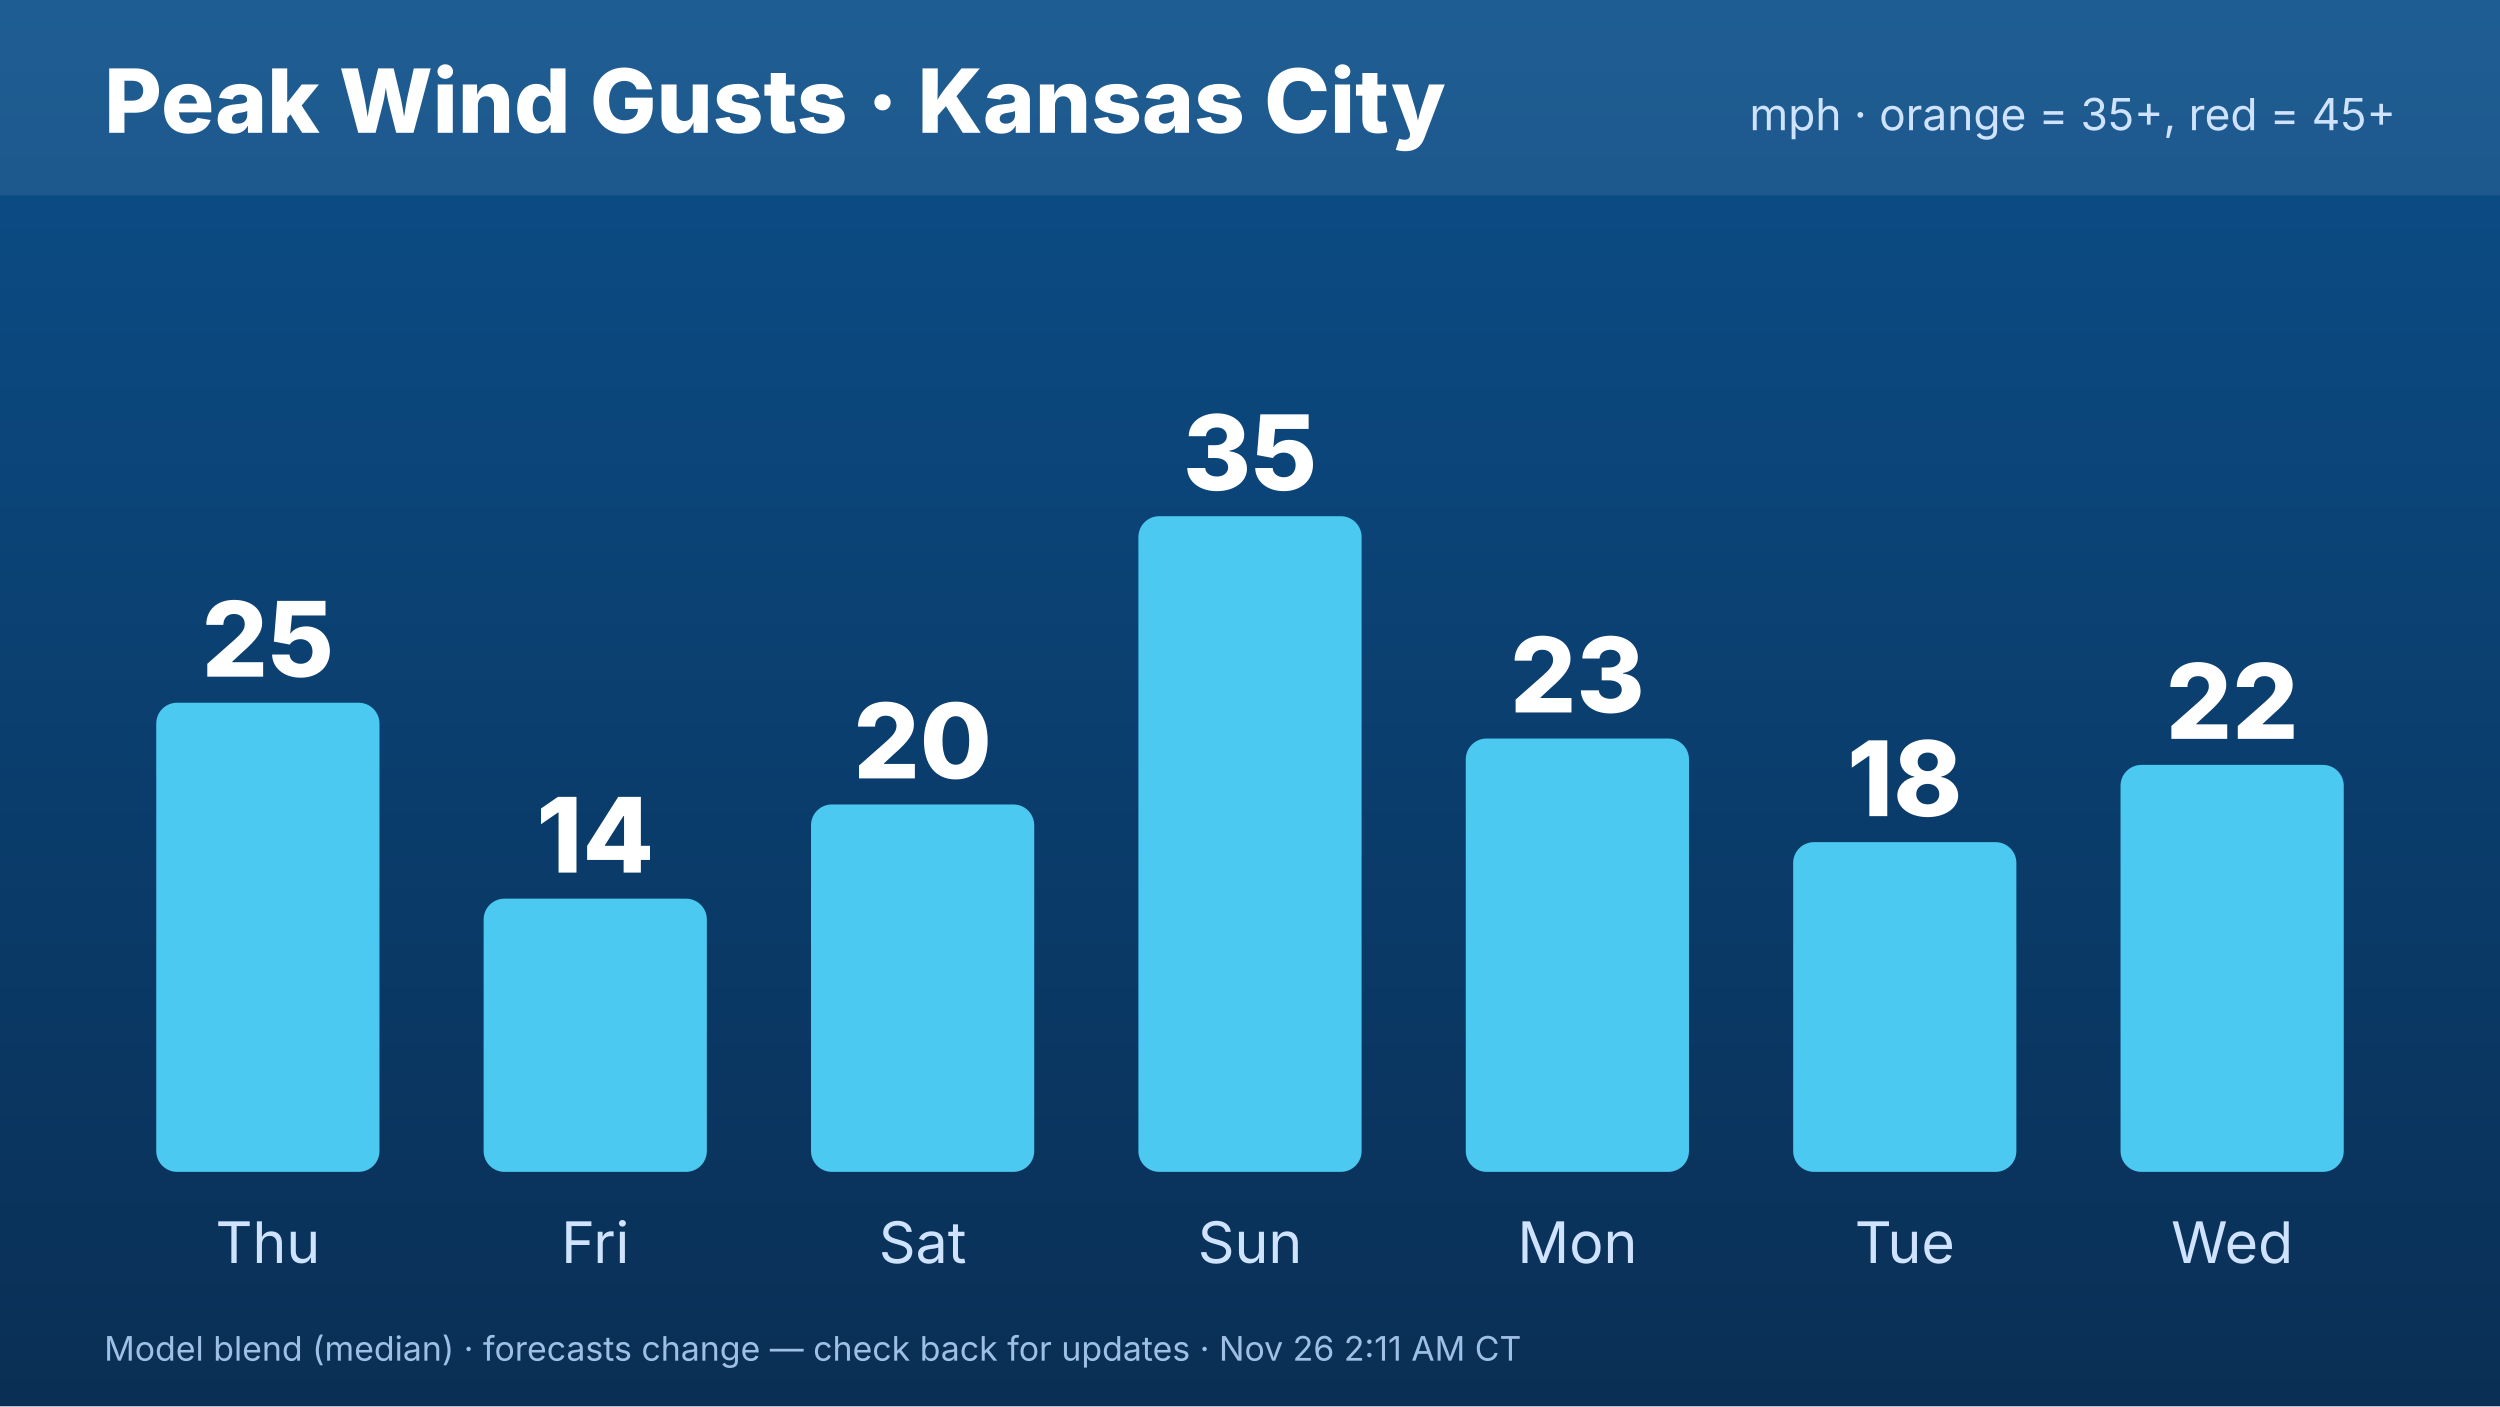
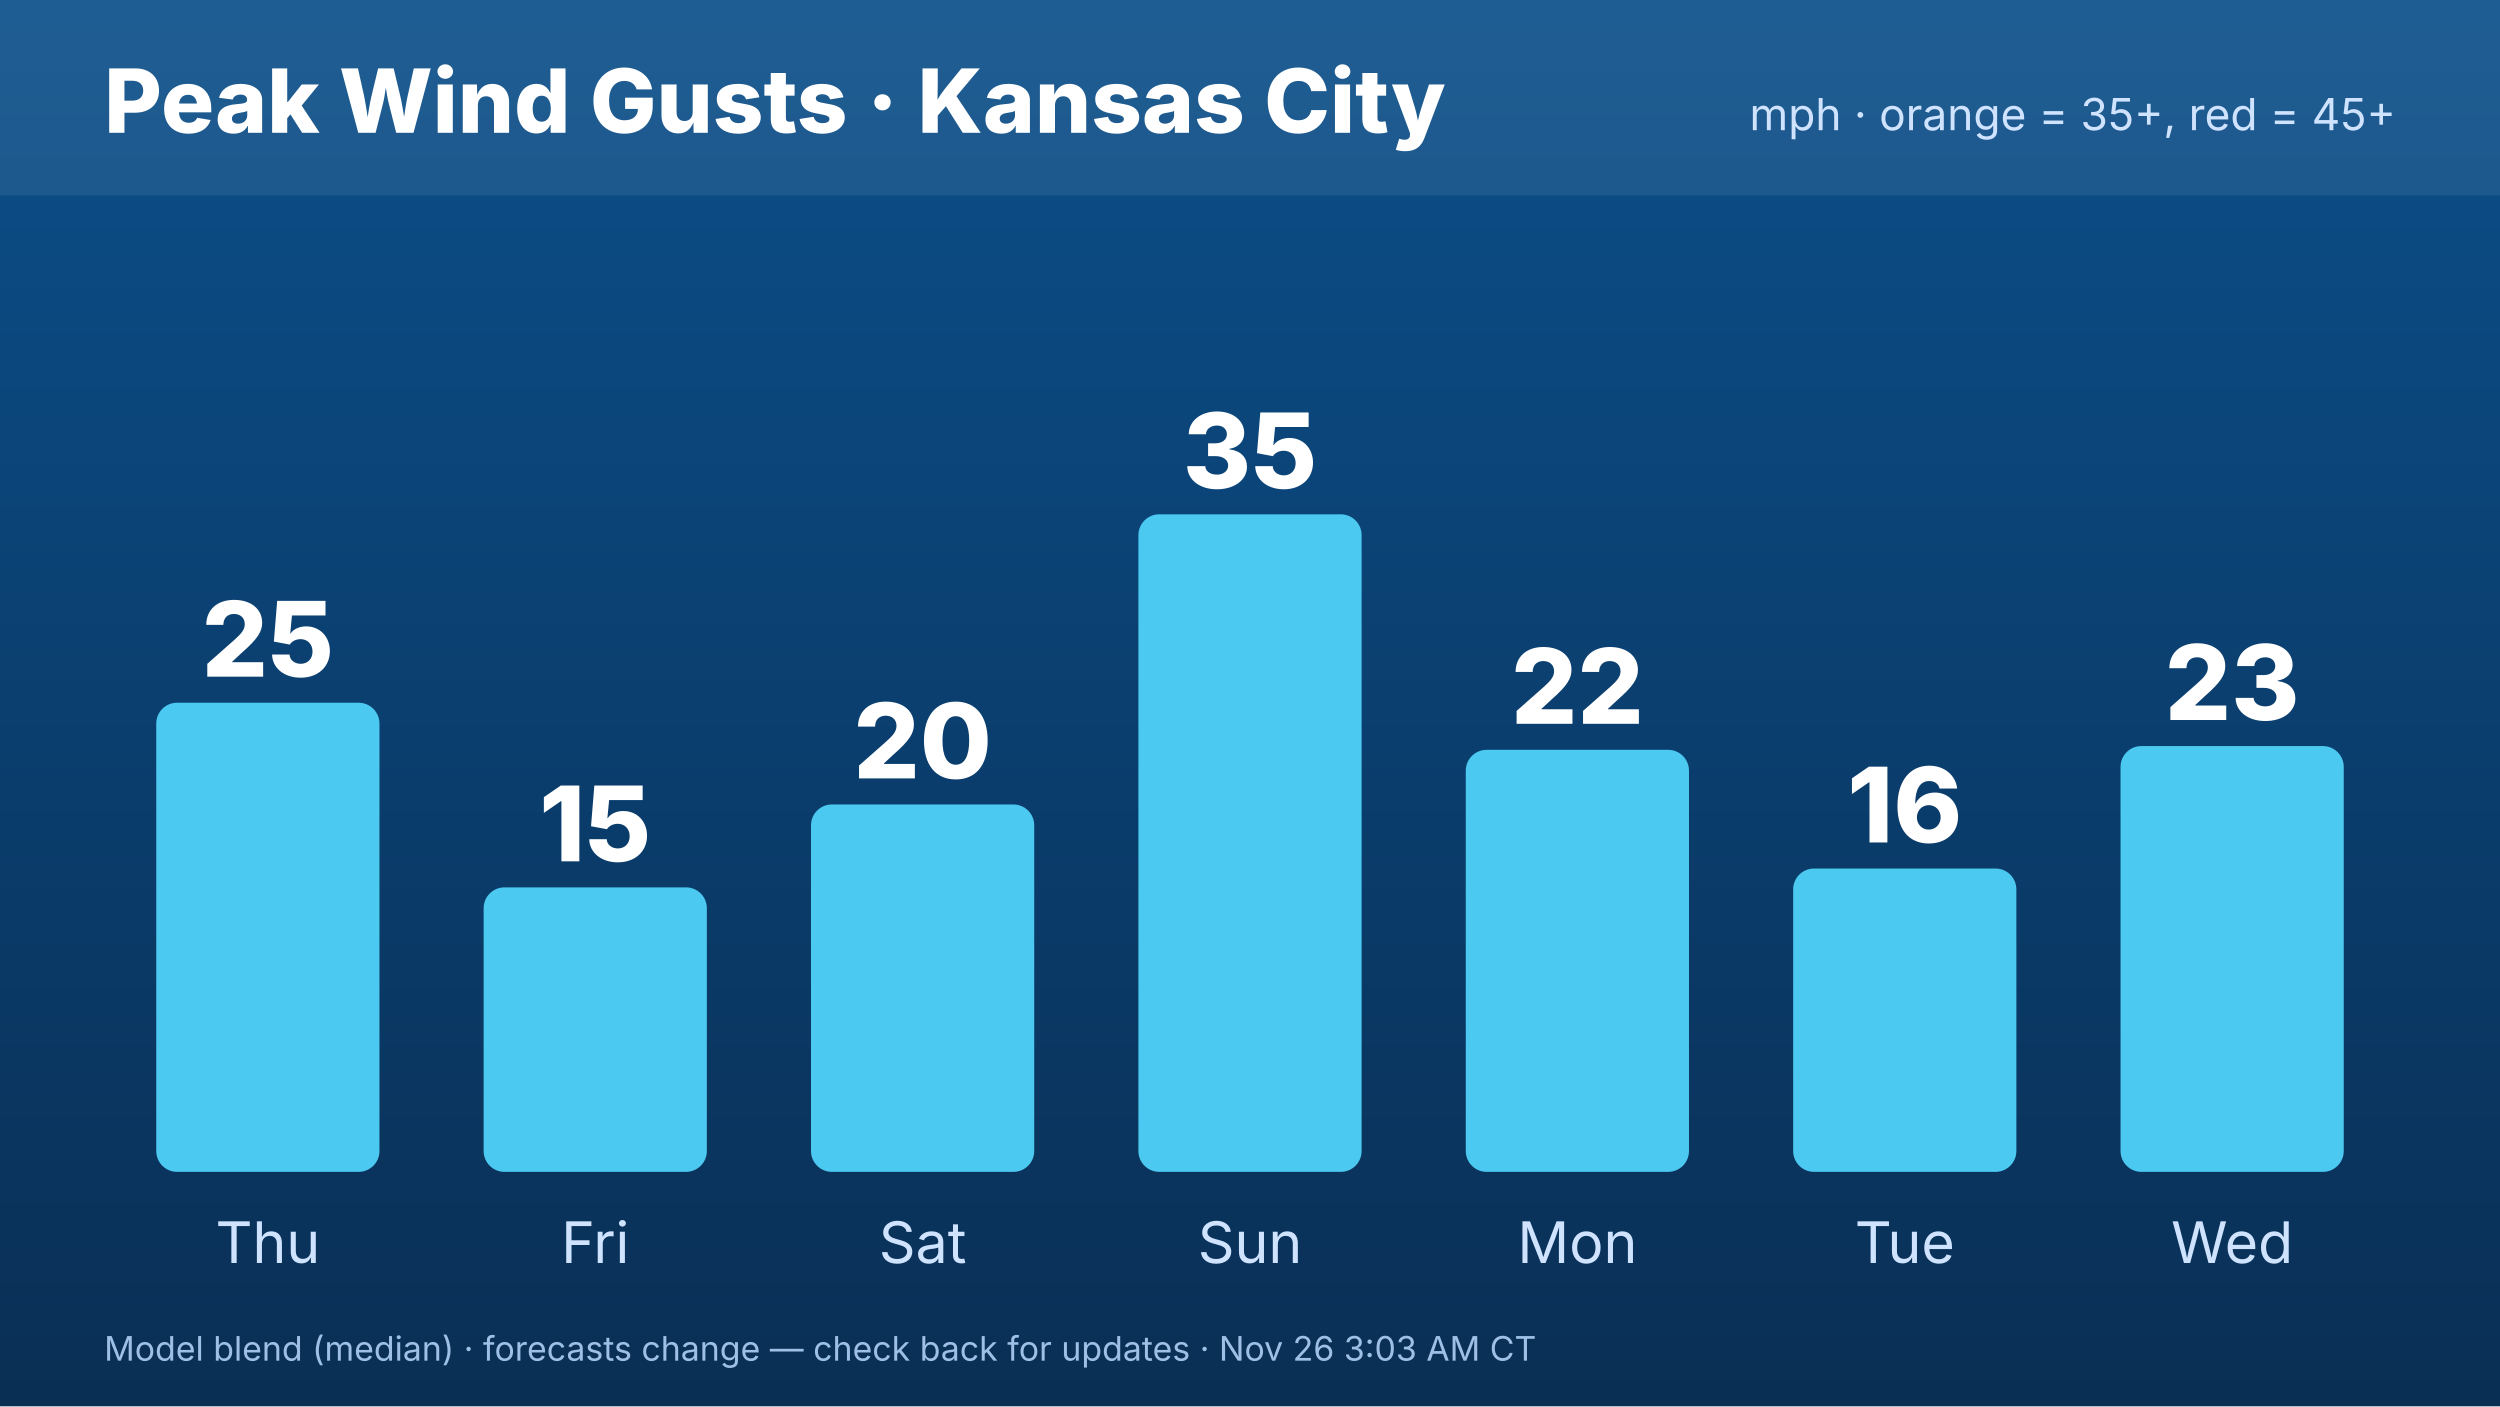
<svg xmlns="http://www.w3.org/2000/svg" width="1920" height="1080" viewBox="0 0 1920 1080" font-family="Inter,Helvetica,Arial,sans-serif">
  <defs>
    <linearGradient id="bg" x1="0" y1="0" x2="0" y2="1">
      <stop offset="0" stop-color="#0b4f8a" />
      <stop offset="1" stop-color="#0a2f55" />
    </linearGradient>
  </defs>
  <rect width="1920" height="1080" fill="url(#bg)" />
  <rect x="0" y="0" width="1920" height="150" fill="#ffffff" opacity=".08" />
  <text x="80" y="102" font-size="68" font-weight="800" fill="#fff">Peak Wind Gusts · Kansas City</text>
  <text x="1840" y="100" font-size="34" fill="#cfe3ff" text-anchor="end">mph · orange = 35+, red = 45+</text>
  <rect x="120.0" y="539.69" width="171.429" height="360.31" rx="16" fill="#4cc9f0" />
  <text x="205.714" y="519.69" font-size="80" font-weight="800" fill="#fff" text-anchor="middle">25</text>
  <text x="205.714" y="970" font-size="44" fill="#cfe3ff" text-anchor="middle">Thu</text>
-   <rect x="371.429" y="690.181" width="171.429" height="209.819" rx="16" fill="#4cc9f0" />
-   <text x="457.143" y="670.181" font-size="80" font-weight="800" fill="#fff" text-anchor="middle">14</text>
+   <rect x="371.429" y="681.499" width="171.429" height="218.501" rx="16" fill="#4cc9f0" />
+   <text x="457.143" y="661.499" font-size="80" font-weight="800" fill="#fff" text-anchor="middle">15</text>
  <text x="457.143" y="970" font-size="44" fill="#cfe3ff" text-anchor="middle">Fri</text>
  <rect x="622.857" y="617.829" width="171.429" height="282.171" rx="16" fill="#4cc9f0" />
  <text x="708.571" y="597.829" font-size="80" font-weight="800" fill="#fff" text-anchor="middle">20</text>
  <text x="708.571" y="970" font-size="44" fill="#cfe3ff" text-anchor="middle">Sat</text>
-   <rect x="874.286" y="396.434" width="171.429" height="503.566" rx="16" fill="#4cc9f0" />
-   <text x="960" y="376.434" font-size="80" font-weight="800" fill="#fff" text-anchor="middle">35</text>
+   <rect x="874.286" y="394.987" width="171.429" height="505.013" rx="16" fill="#4cc9f0" />
+   <text x="960" y="374.987" font-size="80" font-weight="800" fill="#fff" text-anchor="middle">35</text>
  <text x="960" y="970" font-size="44" fill="#cfe3ff" text-anchor="middle">Sun</text>
-   <rect x="1125.714" y="567.183" width="171.429" height="332.817" rx="16" fill="#4cc9f0" />
-   <text x="1211.429" y="547.183" font-size="80" font-weight="800" fill="#fff" text-anchor="middle">23</text>
+   <rect x="1125.714" y="575.866" width="171.429" height="324.134" rx="16" fill="#4cc9f0" />
+   <text x="1211.429" y="555.866" font-size="80" font-weight="800" fill="#fff" text-anchor="middle">22</text>
  <text x="1211.429" y="970" font-size="44" fill="#cfe3ff" text-anchor="middle">Mon</text>
-   <rect x="1377.143" y="646.77" width="171.429" height="253.23" rx="16" fill="#4cc9f0" />
-   <text x="1462.857" y="626.77" font-size="80" font-weight="800" fill="#fff" text-anchor="middle">18</text>
+   <rect x="1377.143" y="667.028" width="171.429" height="232.972" rx="16" fill="#4cc9f0" />
+   <text x="1462.857" y="647.028" font-size="80" font-weight="800" fill="#fff" text-anchor="middle">16</text>
  <text x="1462.857" y="970" font-size="44" fill="#cfe3ff" text-anchor="middle">Tue</text>
-   <rect x="1628.571" y="587.442" width="171.429" height="312.558" rx="16" fill="#4cc9f0" />
-   <text x="1714.286" y="567.442" font-size="80" font-weight="800" fill="#fff" text-anchor="middle">22</text>
+   <rect x="1628.571" y="572.972" width="171.429" height="327.028" rx="16" fill="#4cc9f0" />
+   <text x="1714.286" y="552.972" font-size="80" font-weight="800" fill="#fff" text-anchor="middle">23</text>
  <text x="1714.286" y="970" font-size="44" fill="#cfe3ff" text-anchor="middle">Wed</text>
-   <text x="80" y="1045" font-size="26" fill="#9fc0e6">Model blend (median) · forecasts change — check back for updates · Nov 26 2:11 AM CT</text>
+   <text x="80" y="1045" font-size="26" fill="#9fc0e6">Model blend (median) · forecasts change — check back for updates · Nov 26 3:03 AM CT</text>
</svg>
